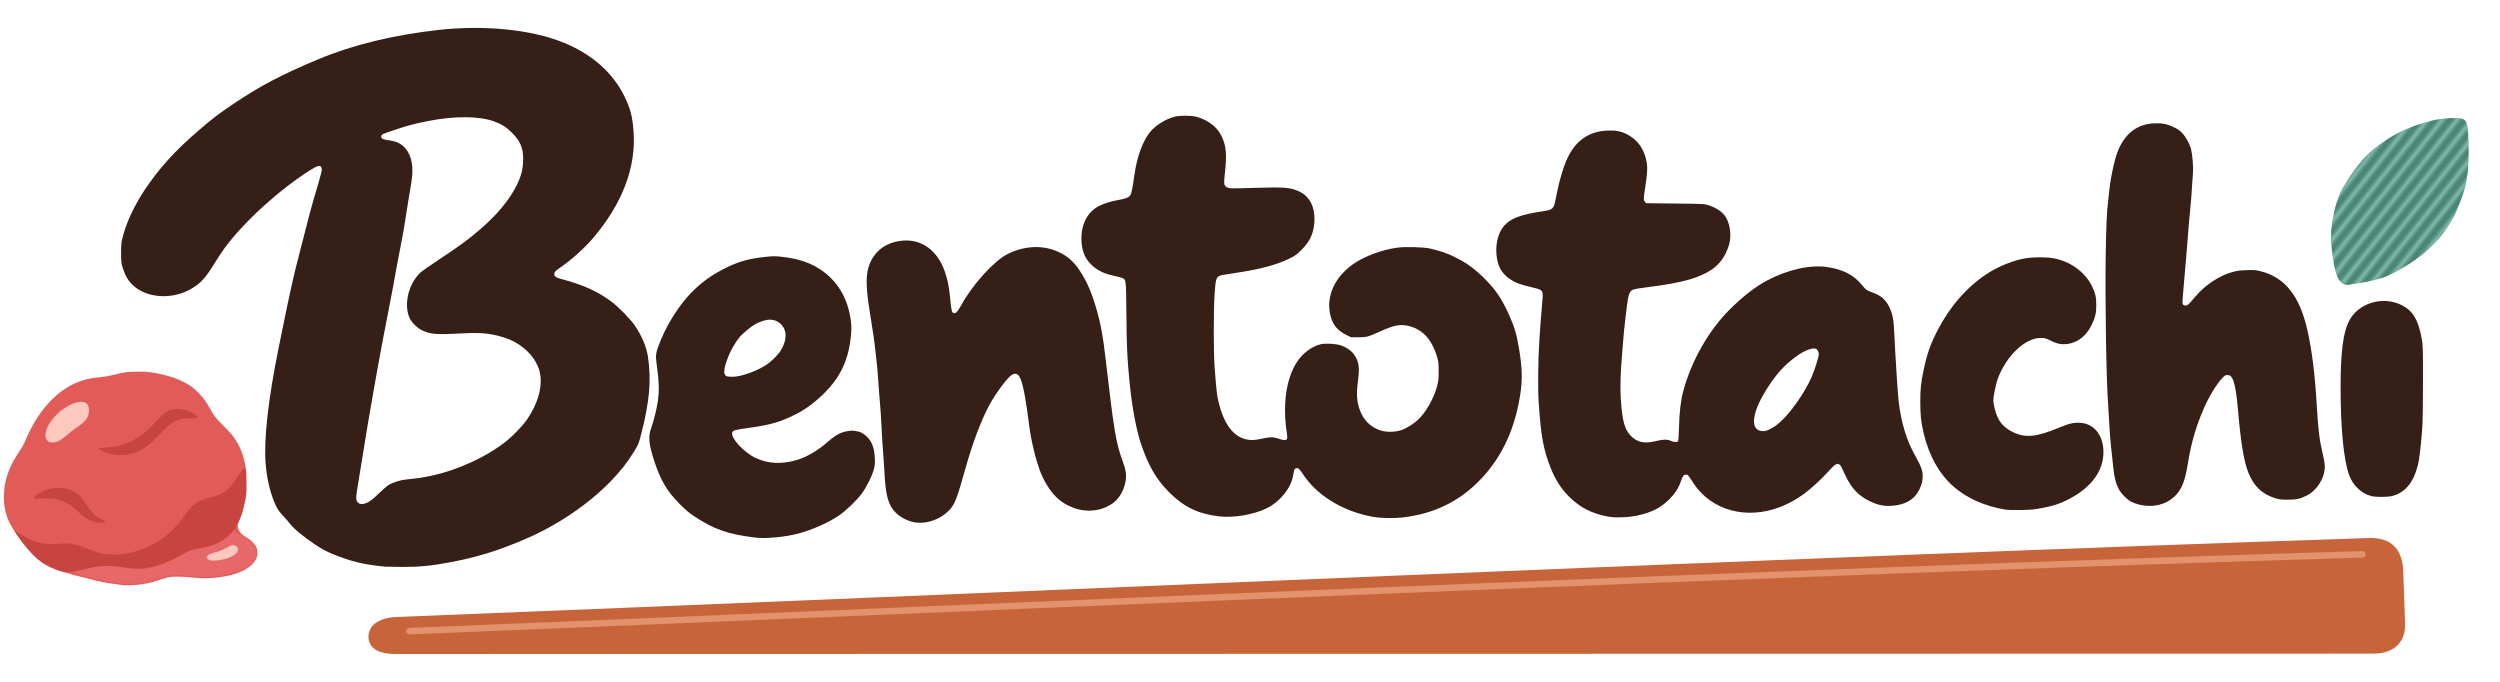
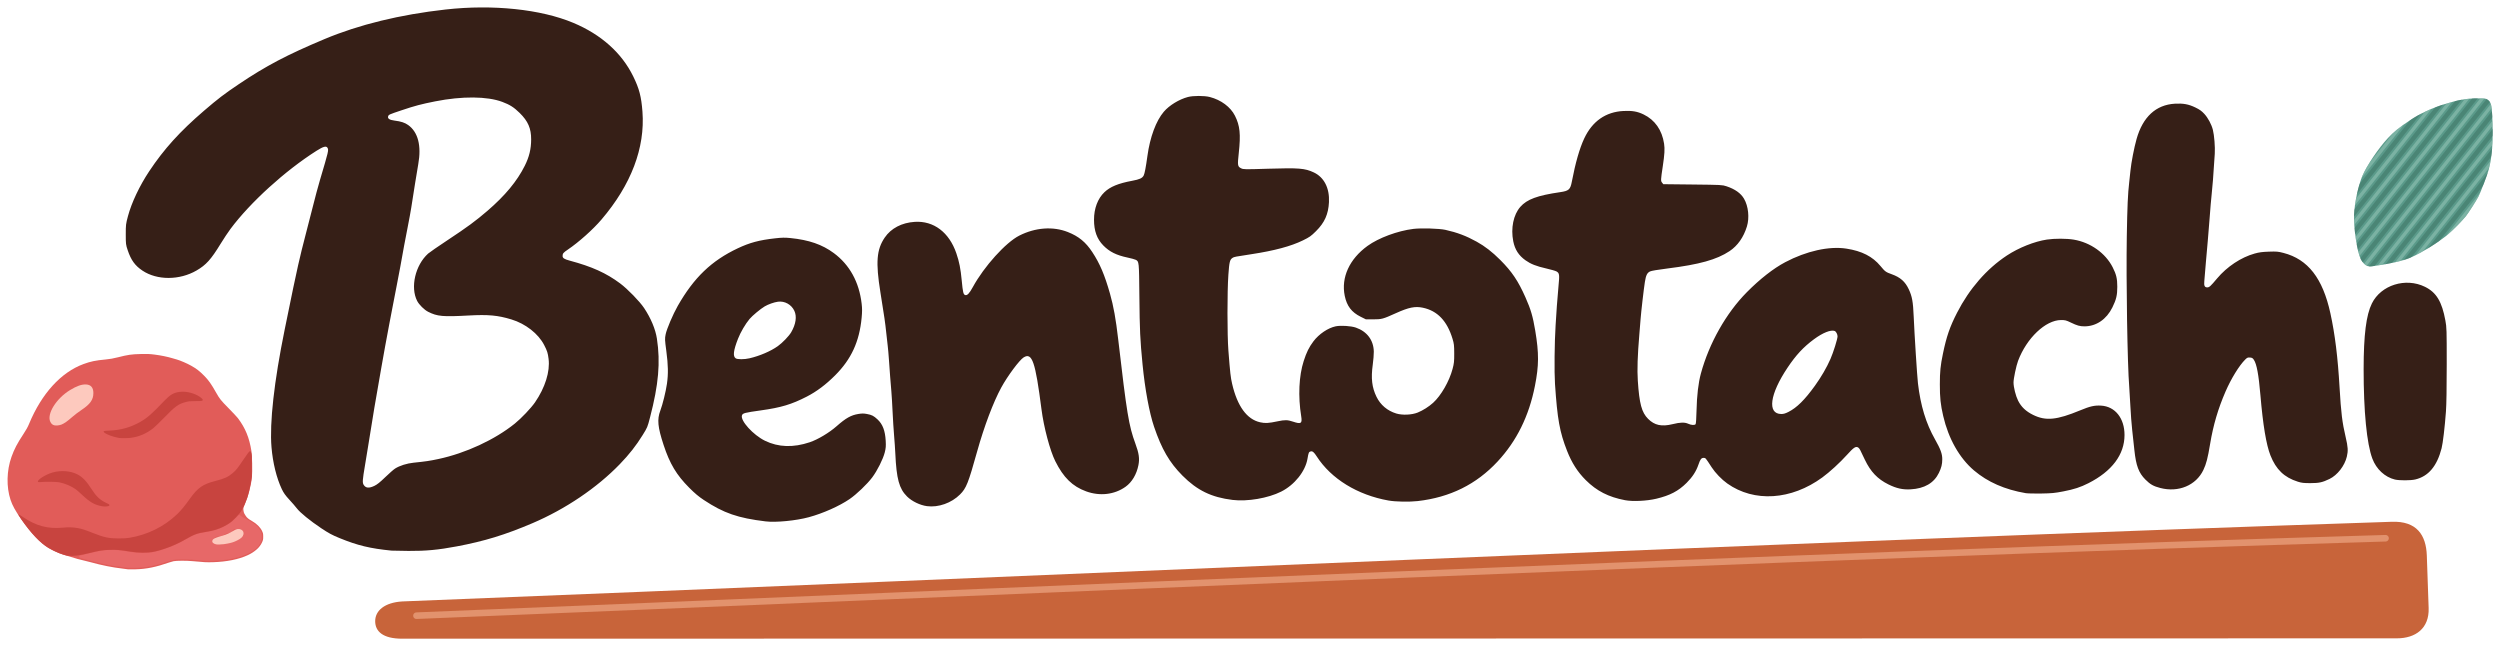
- <svg xmlns="http://www.w3.org/2000/svg" viewBox="0 108 4140 1128" role="img" aria-label="Bentotachi">
+ <svg xmlns="http://www.w3.org/2000/svg" viewBox="-6 142 4106 1061" role="img" aria-label="Bentotachi">
  <g transform="scale(6)">
    <path d="M 109.1,188.3 C 279,181.6 496,171.7 653.6,166.5 C 660.6,166.2 663.1,170.2 663.3,175.7 L 663.8,190.1 C 664,195.7 660.2,198.4 655.1,198.4 L 109.1,198.5 C 103.8,198.5 101.7,196.5 101.7,193.7 C 101.7,190.8 104.3,188.6 109.1,188.3 Z" fill="#c8643a" />
    <path d="M 113,192.2 C 276,185.6 491,175.8 652,171" fill="none" stroke="#e69a76" stroke-width="1.8" stroke-linecap="round" opacity="0.85" />
  </g>
  <path d="m 637,1046.331 c -35.314,-3.523 -55.598,-8.421 -85.462,-20.634 -12.058,-4.931 -17.881,-8.069 -30,-16.169 -18.263,-12.206 -34.647,-25.566 -40.038,-32.648 -2.2,-2.89 -7.78,-9.333 -12.4,-14.317 -6.302,-6.799 -9.368,-11.111 -12.277,-17.267 -8.665,-18.337 -14.739,-43.053 -16.913,-68.824 -3.353,-39.742 4.288,-107.968 21.611,-192.972 13.461,-66.051 16.929,-82.661 22.12,-105.941 3.059,-13.718 8.465,-35.768 12.013,-49 3.548,-13.232 9.109,-34.859 12.358,-48.059 3.249,-13.2 8.446,-32.55 11.55,-43 14.103,-47.49 14.414,-48.807 12.403,-52.566 -1.986,-3.71 -6.773,-2.47 -18.042,4.671 -51.51,32.644 -108.938,84.811 -141.437,128.478 -3.964,5.326 -11.158,16.148 -15.989,24.05 -15.939,26.074 -24.014,35.044 -39.739,44.147 -27.968,16.189 -64.672,16.278 -88.738,0.216 -12.276,-8.193 -18.82,-17.225 -24.264,-33.488 -3.061,-9.145 -3.183,-10.138 -3.195,-26.008 -0.011,-15.829 0.136,-17.052 3.619,-30.075 5.894,-22.038 19.106,-49.938 34.876,-73.648 24.334,-36.588 50.326,-65.291 89.978,-99.366 22.956,-19.727 33.225,-27.574 57.029,-43.577 C 431.139,250.03 465.212,232.102 527,206.18 c 56.626,-23.757 123.997,-40.206 199,-48.586 77.515,-8.661 156.247,-0.428 209.577,21.915 45.807,19.191 79.547,49.344 98.457,87.991 9.873,20.177 13.238,33.043 15.123,57.825 4.521,59.435 -18.518,120.097 -67.343,177.316 -13.983,16.387 -37.275,37.185 -55.158,49.253 C 919.157,556.955 918,558.363 918,562.427 c 0,3.434 2.736,5.238 11.509,7.587 36.633,9.808 60.225,20.457 82.993,37.46 12.345,9.22 32.09,29.509 39.387,40.473 11.14,16.738 18.632,34.638 21.014,50.208 5.961,38.963 2.784,75.382 -11.284,129.346 -4.279,16.414 -4.2,16.226 -12.198,29.174 -10.575,17.12 -21.994,31.657 -37.413,47.627 -37.527,38.869 -89.4,73.927 -143.508,96.988 -44.912,19.142 -78.974,29.573 -124.5,38.128 -30.3,5.694 -50.661,7.607 -79,7.422 -13.475,-0.088 -26.075,-0.317 -28,-0.509 z M 608.757,940.039 c 4.638,-2.194 9.295,-5.903 18,-14.335 6.459,-6.256 13.753,-12.641 16.209,-14.188 7.546,-4.753 19.235,-8.443 30.343,-9.579 19.969,-2.042 26.376,-2.994 40.671,-6.042 44.962,-9.587 92.793,-31.768 125.608,-58.249 10.557,-8.52 26.6,-25.379 33.044,-34.727 16.689,-24.21 24.988,-50.743 22.361,-71.487 -1.256,-9.918 -2.236,-12.985 -7.268,-22.761 -9.576,-18.604 -30.527,-34.991 -53.75,-42.042 -22.412,-6.805 -37.997,-8.233 -70.407,-6.451 -42.259,2.323 -51.387,1.487 -66.368,-6.076 -6.4,-3.231 -14.906,-11.642 -18.095,-17.894 -11.459,-22.462 -3.058,-58.659 18.037,-77.717 2.163,-1.954 16.403,-11.793 31.645,-21.864 32.532,-21.496 46.708,-31.918 65.809,-48.383 29.056,-25.046 48.625,-48.655 61.263,-73.91 7.339,-14.667 10.451,-27.49 10.514,-43.333 0.072,-18.059 -5.087,-29.953 -18.869,-43.5 -9.379,-9.219 -16.087,-13.494 -28.467,-18.145 -24.774,-9.306 -66.103,-9.646 -110.132,-0.907 -23.144,4.594 -33.435,7.319 -55.134,14.601 -20.959,7.034 -21.411,7.238 -22.309,10.067 -1.158,3.65 2.306,5.916 10.64,6.962 10.554,1.324 16.731,3.343 22.27,7.281 16.193,11.512 21.993,33.922 16.602,64.141 -1.908,10.694 -8.287,50.288 -11.52,71.5 -0.88,5.775 -3.56,20.4 -5.956,32.5 -4.24,21.414 -7.112,36.819 -12.024,64.5 -1.318,7.425 -4.023,21.6 -6.012,31.5 -1.989,9.9 -4.688,23.85 -5.997,31 -1.309,7.15 -3.953,20.875 -5.874,30.5 -1.921,9.625 -5.108,26.725 -7.081,38 -1.974,11.275 -4.902,27.7 -6.509,36.5 -5.992,32.829 -16.742,96.848 -21.41,127.5 -0.796,5.225 -3.086,19.175 -5.09,31 -4.205,24.813 -4.468,28.875 -2.1,32.489 3.429,5.234 8.593,5.695 17.356,1.549 z M 1251.5,998.338 c -45.631,-5.505 -68.84,-13.535 -101.5,-35.117 -8.451,-5.585 -14.822,-10.93 -24.03,-20.16 -20.922,-20.973 -31.934,-39.382 -42.14,-70.445 -9.589,-29.184 -10.785,-41.734 -5.352,-56.137 3.849,-10.203 9.071,-31.331 10.915,-44.16 2.32,-16.139 2.045,-30.752 -1.009,-53.703 -2.52,-18.939 -2.574,-20.248 -1.139,-27.5 1.714,-8.657 12.127,-33.094 19.921,-46.749 26.554,-46.519 55.422,-74.217 98.564,-94.566 19.66,-9.274 35.296,-13.462 61.022,-16.345 11.67,-1.308 16.256,-1.397 25.317,-0.491 30.549,3.054 52.447,10.64 71.459,24.755 25.953,19.268 41.52,47.577 45.636,82.989 0.933,8.031 0.935,13.169 0,23.063 -3.693,39.294 -16.967,68.132 -43.62,94.772 -15.185,15.177 -30.366,26.556 -46.467,34.832 -24.978,12.838 -42.169,17.998 -75.429,22.642 -26.64,3.72 -29.782,4.544 -31.042,8.141 -3.022,8.631 18.408,32.277 37.848,41.76 21.947,10.707 46.568,11.515 73.543,2.413 13.263,-4.475 31.761,-15.524 44,-26.283 15.365,-13.506 23.671,-18.182 35.825,-20.168 5.709,-0.933 8.776,-0.93 13.902,0.015 8.171,1.506 11.267,3.085 17.53,8.943 8.491,7.942 12.504,18.447 13.431,35.163 0.484,8.728 0.224,11.934 -1.544,19 -2.752,11.002 -12.283,30.023 -20.589,41.088 -8.291,11.045 -25.797,27.806 -37.157,35.575 -16.882,11.545 -43.644,23.455 -66.898,29.772 -21.076,5.726 -54.125,8.939 -71,6.903 z M 1225,730.461 c 16.781,-3.898 34.809,-11.638 46.5,-19.964 7.612,-5.421 18.314,-16.55 22,-22.877 7.64,-13.114 9.498,-25.796 5.147,-35.12 -4.823,-10.336 -15.87,-16.471 -26.951,-14.968 -6.396,0.868 -15.981,4.262 -21.816,7.726 -6.854,4.069 -20.259,15.222 -24.768,20.609 -6.897,8.237 -14.825,21.787 -18.998,32.468 -7.571,19.378 -8.694,28.746 -3.852,32.137 2.856,2 14.102,1.995 22.738,-0.011 z m 291.5,242.842 c -11.45,-1.519 -24.835,-8.005 -32.778,-15.885 C 1470.755,944.553 1466.38,928.545 1464.478,887 c -0.34,-7.425 -1.246,-20.7 -2.013,-29.5 -0.767,-8.8 -1.877,-26.35 -2.466,-39 -0.589,-12.65 -1.493,-27.725 -2.01,-33.5 -1.263,-14.114 -2.727,-33.222 -3.986,-52 -0.571,-8.525 -1.477,-18.875 -2.013,-23 -0.536,-4.125 -1.664,-14.154 -2.506,-22.287 -1.621,-15.648 -2.943,-24.772 -9.525,-65.713 -7.914,-49.23 -6.26,-70.14 7.102,-89.791 10.392,-15.283 28.022,-24.499 49.438,-25.843 31.055,-1.949 56.419,17.25 68.184,51.611 4.836,14.125 7.024,25.193 8.897,45.023 1.813,19.182 2.635,22.617 5.646,23.572 3.339,1.06 6.814,-2.569 12.581,-13.135 18.491,-33.884 54.057,-73.264 76.317,-84.501 26.378,-13.316 55.287,-15.452 79.578,-5.881 17.89,7.049 29.459,16.516 40.261,32.944 12.477,18.976 20.288,37.325 29.066,68.276 5.865,20.682 9.599,41.438 13.489,74.974 14.123,121.765 17.461,142.045 28.175,171.16 5.966,16.214 7.183,24.742 5.063,35.503 -2.999,15.222 -10.632,28.043 -21.174,35.566 -18.155,12.955 -42.209,15.747 -64.761,7.516 -22.384,-8.169 -37.164,-22.628 -50.593,-49.494 -8.742,-17.489 -18.907,-55.731 -22.727,-85.5 -10.015,-78.053 -15.317,-93.507 -29.181,-85.053 -6.934,4.228 -26.412,30.407 -36.794,49.454 -13.185,24.189 -28.137,63.798 -39.672,105.1 -14.598,52.267 -17.786,60.273 -28.113,70.6 -14.069,14.069 -35.566,21.68 -54.24,19.203 z m 758,-9.246 c -50.967,-9.073 -94.156,-35.601 -117.889,-72.409 -4.516,-7.003 -6.954,-9.029 -9.96,-8.274 -2.983,0.749 -3.554,2.058 -5.202,11.922 -3.48,20.834 -21.262,43.086 -43.259,54.133 -21.525,10.81 -55.481,16.617 -79.796,13.647 -34.687,-4.238 -58.192,-15.651 -82.394,-40.009 -21.325,-21.463 -34.041,-43.345 -46.526,-80.065 -7.806,-22.959 -14.999,-61.845 -18.958,-102.5 -3.997,-41.041 -4.671,-55.532 -5.207,-111.987 -0.545,-57.434 -0.505,-57.037 -6.075,-59.867 -1.503,-0.764 -7.458,-2.385 -13.233,-3.602 -18.473,-3.893 -29.857,-9.579 -39.996,-19.978 -10.429,-10.696 -15.158,-23.791 -15.192,-42.065 -0.034,-18.602 6.082,-34.826 17.085,-45.322 9.421,-8.986 22.839,-14.521 45.391,-18.724 12.487,-2.327 16.806,-4.305 19.103,-8.746 1.583,-3.061 3.566,-13.45 6.148,-32.208 4.25,-30.88 14.161,-57.57 26.925,-72.511 8.954,-10.481 25.054,-20.326 39.535,-24.175 8.656,-2.301 27.082,-2.297 36,0.008 18.485,4.777 34.054,16.377 41.286,30.762 8.22,16.349 9.647,30.265 6.277,61.183 -2.238,20.528 -1.964,22.298 3.895,25.161 3.836,1.875 5.111,1.893 44.995,0.667 49.977,-1.536 59.698,-0.742 74.269,6.07 16.978,7.937 26.104,25.782 24.974,48.833 -0.972,19.806 -7.144,33.626 -21.276,47.64 -8.328,8.258 -10.409,9.725 -21.569,15.201 -19.495,9.567 -47.042,16.953 -84.351,22.617 -27.204,4.13 -28.651,4.41 -31.115,6.025 -4.502,2.95 -5.383,6.5 -6.901,27.789 -1.972,27.656 -1.965,98.891 0.011,124.228 2.935,37.634 3.669,44.166 6.181,55 8.496,36.643 24.216,58.225 45.927,63.055 8.412,1.872 13.754,1.573 28.832,-1.61 11.976,-2.528 16.255,-2.434 25.159,0.555 13.336,4.477 15.427,3.098 13.492,-8.9 -5.268,-32.668 -3.749,-66.25 4.099,-90.6 4.65,-14.426 8.749,-22.734 15.937,-32.298 9.062,-12.059 23.935,-22.114 36.615,-24.755 8.34,-1.736 25.145,-0.665 33.151,2.113 18.369,6.375 29.114,20.766 29.445,39.44 0.078,4.4 -0.7,14.075 -1.728,21.5 -3.091,22.314 -1.341,37.338 6.136,52.663 6.552,13.431 17.925,23.036 32.548,27.488 10.008,3.048 25.465,2.344 35.211,-1.604 8.455,-3.424 18.157,-9.564 25.235,-15.969 13.048,-11.807 26.585,-35.363 31.939,-55.579 2.468,-9.317 2.776,-12.19 2.734,-25.5 -0.042,-13.372 -0.342,-15.977 -2.767,-24 -8.88,-29.375 -24.784,-46.053 -48.735,-51.105 -12.793,-2.698 -23.105,-0.607 -44.406,9.007 -21.23,9.581 -23.1,10.091 -37.075,10.095 l -12.075,0.003 -8.5,-4.212 c -15.029,-7.447 -22.817,-17.675 -26.268,-34.496 -6.161,-30.035 7.706,-60.383 37.419,-81.889 18.243,-13.204 49.394,-24.767 75.324,-27.959 12.68,-1.561 42.448,-0.681 52.535,1.554 19.236,4.261 34.339,9.969 51.427,19.436 13.544,7.503 25.57,16.819 38.75,30.015 19.198,19.224 29.328,34.281 41.47,61.644 8.693,19.59 12.044,31.013 15.96,54.408 6.231,37.22 6.12,57.255 -0.498,90.771 -9.828,49.766 -29.901,90.412 -61.349,124.229 -34.893,37.522 -78.012,58.868 -131.225,64.965 -13.706,1.57 -36.388,1.14 -47.895,-0.908 z m 388.5,-0.537 c -27.18,-5.174 -46.54,-15.072 -64.556,-33.005 -13.327,-13.266 -23.032,-28.443 -30.702,-48.015 -12.153,-31.01 -15.922,-51.927 -19.823,-109.992 -1.305,-19.43 -0.782,-69.135 1.016,-96.508 0.56,-8.525 1.484,-22.7 2.054,-31.5 0.57,-8.8 1.788,-23.551 2.706,-32.78 1.86,-18.685 1.532,-21.1 -3.247,-23.891 -1.673,-0.977 -9.199,-3.16 -16.725,-4.851 -16.305,-3.664 -25.697,-7.357 -34.265,-13.471 -11.189,-7.984 -17.388,-17.626 -20.089,-31.243 -4.258,-21.471 0.293,-43.647 11.594,-56.485 10.948,-12.438 27.925,-18.717 65.305,-24.153 14.419,-2.097 16.834,-4.256 19.312,-17.264 5.87,-30.816 12.692,-54.613 20.324,-70.901 13.302,-28.385 35.321,-43.769 64.676,-45.189 14.261,-0.69 22.748,0.786 32.919,5.723 18.557,9.009 30.167,25.598 33.596,48.005 1.314,8.586 0.789,17.703 -2.13,37 -3.418,22.593 -3.485,24.143 -1.171,27 l 2.025,2.5 48.34,0.544 c 47.143,0.53 48.513,0.601 55.34,2.864 14.023,4.648 23.566,11.409 28.863,20.449 7.181,12.255 9.161,31.271 4.752,45.644 -5.429,17.698 -15.257,31.641 -28.527,40.47 -20.998,13.971 -49.465,21.921 -102.088,28.507 -15.751,1.971 -26.285,3.757 -28.472,4.826 -4.806,2.349 -6.706,6.213 -8.47,17.225 -1.799,11.233 -6.161,48.913 -7.059,60.972 -0.348,4.675 -1.261,15.925 -2.029,25 -2.946,34.808 -3.722,58.254 -2.527,76.306 2.504,37.833 6.349,52.08 16.904,62.635 10.625,10.625 22.208,13.118 40.29,8.673 12.735,-3.13 19.773,-3.293 25.723,-0.593 5,2.269 10.401,2.574 11.976,0.677 0.663,-0.8 1.266,-9.574 1.561,-22.75 0.547,-24.421 3.015,-45.355 7.126,-60.449 13.584,-49.876 41.441,-99.174 75.478,-133.571 21.463,-21.69 43.676,-39.063 63,-49.274 34.893,-18.436 72.054,-26.689 100.5,-22.318 25.4,3.903 43.023,12.904 56.02,28.613 7.584,9.167 8.647,9.941 18.494,13.467 14.039,5.028 22.06,12.105 27.925,24.639 5.543,11.845 7.067,20.286 8.118,44.943 1.238,29.049 5.624,97.879 6.977,109.5 4.275,36.71 13.134,65.781 28.113,92.257 9.116,16.112 11.863,23.68 11.828,32.582 -0.033,8.187 -1.395,13.718 -5.472,22.208 -8.03,16.724 -23.778,25.913 -46.519,27.145 -13.076,0.708 -23.198,-1.543 -36.485,-8.114 -17.811,-8.809 -29.183,-20.738 -38.681,-40.577 -3.292,-6.875 -6.71,-13.994 -7.596,-15.819 -0.886,-1.825 -2.45,-3.768 -3.476,-4.317 -4.048,-2.167 -7.265,-0.014 -18.37,12.291 -11.641,12.9 -28.197,28.062 -40.377,36.979 -50.96,37.309 -111.982,41.235 -156,10.038 -9.285,-6.58 -19.724,-17.396 -25.745,-26.672 -10.176,-15.678 -10.026,-15.5 -13.09,-15.5 -3.861,0 -5.639,2.256 -8.544,10.841 -3.775,11.158 -9.907,20.648 -19.526,30.218 -13.59,13.521 -27.325,20.7 -49.872,26.07 -15.598,3.714 -38.621,4.789 -51.222,2.39 z m 268.303,-144.952 c 13.79,-6.946 26.806,-19.817 43.55,-43.067 10.369,-14.398 19.332,-29.845 25.531,-44 4.724,-10.788 11.616,-32.823 11.616,-37.141 0,-3.183 -2.476,-7.944 -4.545,-8.738 -6.372,-2.445 -19.665,2.822 -34.175,13.541 -17.295,12.776 -29.525,25.925 -43.425,46.688 -29.222,43.649 -33.615,75.934 -10.355,76.106 3.753,0.028 6.696,-0.817 11.803,-3.389 z M 3321,951.949 c -34.247,-5.845 -62.432,-18.218 -84.854,-37.251 -23.995,-20.369 -42.029,-52.262 -50.658,-89.592 -4.318,-18.68 -5.49,-29.762 -5.48,-51.817 0.01,-21.165 0.982,-30.773 5.141,-50.789 5.812,-27.97 11.242,-43.688 23.078,-66.791 20.222,-39.473 48.633,-72.13 81.772,-93.995 19.499,-12.865 45.286,-23.148 65.811,-26.241 12.772,-1.925 32.515,-1.867 44.263,0.13 27.39,4.657 51.851,22.041 63.753,45.309 5.936,11.605 7.617,18.687 7.617,32.089 -7e-4,13.904 -1.648,20.839 -8.039,33.853 -9.652,19.652 -26.6,31.159 -45.864,31.142 -7.672,-0.007 -11.976,-1.209 -22.54,-6.296 -7.664,-3.69 -9.238,-4.089 -16,-4.059 -25.394,0.114 -56.452,29.633 -70.531,67.039 -3.01,7.998 -7.474,29.221 -7.456,35.446 0.024,7.914 3.588,22.133 7.492,29.885 5.224,10.374 12.84,17.597 24.706,23.432 20.758,10.207 38.784,8.461 77.289,-7.488 16.296,-6.75 23.521,-8.383 34.32,-7.758 23.077,1.336 38.522,20.719 38.49,48.304 -0.037,32.091 -20.565,59.477 -59.31,79.123 -13.065,6.625 -23.402,9.998 -41.195,13.444 -14.249,2.759 -18.828,3.2 -36.305,3.49 -11,0.183 -22.475,-0.09 -25.5,-0.607 z m 221.146,-8.465 c -11.384,-2.941 -16.58,-5.876 -24.542,-13.863 -11.029,-11.063 -15.402,-22.77 -18.118,-48.507 -0.848,-8.038 -2.445,-22.715 -3.549,-32.614 -1.104,-9.899 -2.442,-27.449 -2.975,-39 -0.533,-11.551 -1.403,-26.176 -1.933,-32.501 -2.95,-35.161 -5.186,-173.448 -3.985,-246.5 0.806,-49.014 1.752,-70.334 3.951,-89 0.518,-4.4 1.43,-12.95 2.026,-19 1.337,-13.586 6.024,-37.833 10.089,-52.203 10.28,-36.338 31.796,-56.178 62.891,-57.99 13.614,-0.794 22.644,0.867 33.592,6.175 7.093,3.439 10.323,5.739 14.693,10.459 6.099,6.588 11.85,17.268 14.127,26.237 2.293,9.031 3.829,28.376 3.123,39.316 -2.468,38.212 -3.791,55.536 -5.043,66.006 -0.789,6.6 -2.335,24.641 -3.435,40.091 -1.1,15.45 -2.453,32.1 -3.006,37 -0.553,4.9 -1.921,20.384 -3.039,34.409 -1.118,14.025 -2.308,28.24 -2.643,31.589 -0.766,7.645 0.501,10.411 4.768,10.411 3.439,0 5.292,-1.678 16.221,-14.696 16.221,-19.32 39.379,-34.671 61.643,-40.862 7.472,-2.077 12.489,-2.743 23.5,-3.118 12.651,-0.431 14.945,-0.233 23.804,2.055 40.28,10.403 64.565,41.615 77.12,99.12 7.559,34.617 12.187,72.048 15.088,122 2.411,41.522 4.36,57.4 9.985,81.345 3.855,16.41 4.226,22.465 1.967,32.052 -3.558,15.093 -15.491,30.478 -28.519,36.769 -11.672,5.636 -17.117,6.818 -31.444,6.827 -10.865,0.006 -14.227,-0.378 -20.475,-2.339 -22.337,-7.014 -35.92,-20.054 -45.07,-43.266 -6.898,-17.501 -12.279,-49.843 -16.452,-98.887 -2.874,-33.78 -6.09,-51.111 -10.777,-58.088 -1.9,-2.828 -2.999,-3.464 -6.423,-3.715 -3.623,-0.266 -4.586,0.152 -7.829,3.395 -10.004,10.004 -23.026,31.189 -32.275,52.506 -12.223,28.173 -20.172,55.154 -25.254,85.731 -3.955,23.791 -6.367,33.108 -11.179,43.172 -12.042,25.188 -40.793,37.192 -70.621,29.485 z m 385.202,-13.905 c -16.402,-3.978 -30.456,-17.001 -36.94,-34.229 -9.245,-24.562 -14.448,-77.867 -14.382,-147.351 0.053,-56.035 4.149,-88.537 13.561,-107.602 14.944,-30.272 55.373,-42.954 87.174,-27.345 18.701,9.179 27.891,24.361 33.55,55.423 2.096,11.505 2.19,14.612 2.19,72.024 0,39.401 -0.444,66.008 -1.294,77.5 -1.91,25.831 -4.988,51.828 -7.128,60.194 -7.529,29.439 -21.674,46.197 -43.297,51.295 -7.615,1.795 -26.198,1.846 -33.434,0.091 z" fill="#361f17" />
  <g transform="translate(216 900) scale(0.5891) translate(-754.5 -515.0)">
    <path d="m 734.5,815.552 c -0.55,-0.246 -7.318,-1.152 -15.041,-2.012 -27.674,-3.085 -58.328,-9.23 -89.959,-18.035 -8.629,-2.402 -31.278,-8.042 -36.5,-9.089 -2.51,-0.503 -22.841,-6.704 -41.5,-12.657 -10.005,-3.192 -28.275,-11.588 -38.361,-17.628 C 489.758,742.129 464.418,715.422 436.461,675.318 420.331,652.181 412.221,637.457 407.094,622 c -12.006,-36.19 -11.01,-81.746 2.624,-120 7.65,-21.464 15.988,-37.432 32.918,-63.043 8.182,-12.377 12.219,-19.68 16.285,-29.457 34.936,-84.014 89.001,-143.314 151.579,-166.256 20.009,-7.336 33.536,-10.127 61.994,-12.793 11.963,-1.121 20.477,-2.631 33.705,-5.978 28.364,-7.177 38.201,-8.591 63.802,-9.17 19.3,-0.436 24.918,-0.198 39.5,1.672 16.727,2.146 35.231,5.955 49,10.086 3.85,1.155 9.344,2.748 12.209,3.54 9.389,2.595 29.073,11.122 40.036,17.344 15.176,8.613 23.075,14.728 36.254,28.066 12.235,12.382 19.441,22.568 33.243,46.989 10.001,17.696 12.634,20.972 35.77,44.5 11.357,11.55 22.683,23.7 25.169,27 20.555,27.287 31.635,54.353 37.458,91.5 2.063,13.157 2.936,56.265 1.448,71.5 -2.463,25.229 -9.964,53.449 -21.125,79.484 -2.864,6.68 -3.144,8.169 -2.613,13.861 0.358,3.834 1.404,7.629 2.622,9.516 1.114,1.726 2.814,4.478 3.777,6.116 2.909,4.945 8.178,9.271 18.211,14.953 12.236,6.929 22.598,17.274 27.265,27.22 2.874,6.124 3.215,7.806 3.216,15.851 10e-4,8.364 -0.272,9.581 -3.864,17.22 -6.194,13.174 -20.592,25.795 -39.271,34.425 -25.248,11.665 -58.687,18.412 -96.806,19.534 -18.095,0.533 -26.126,0.122 -57.25,-2.93 -16.456,-1.613 -44.929,-1.513 -52.75,0.186 -3.3,0.717 -9.15,2.417 -13,3.778 -35.482,12.542 -62.855,18.076 -93,18.803 -11,0.265 -20.45,0.281 -21,0.035 z" fill="#e15c59" />
    <path d="m 734.5,811.552 c -0.55,-0.246 -7.318,-1.152 -15.041,-2.012 -26.502,-2.954 -58.965,-9.372 -86.459,-17.093 -3.025,-0.85 -11.565,-3.104 -18.978,-5.01 -13.737,-3.531 -16.767,-5.052 -15.686,-7.868 0.842,-2.194 2.684,-2.801 23.165,-7.633 53.492,-12.62 67.774,-13.339 114.5,-5.77 17.173,2.782 21.946,3.166 40,3.216 22.444,0.062 28.96,-0.905 50.347,-7.474 26.438,-8.12 45.007,-16.08 68.096,-29.19 25.016,-14.204 32.327,-16.857 58.557,-21.252 21.211,-3.554 31.272,-6.558 46.5,-13.887 15.045,-7.241 26.454,-15.454 36.279,-26.117 4.146,-4.499 7.669,-7.462 8.874,-7.462 1.099,0 3.089,1.19 4.423,2.644 1.333,1.454 6.249,4.419 10.924,6.589 4.675,2.17 9.4,4.736 10.5,5.703 1.1,0.967 6.09,4.069 11.089,6.894 11.046,6.242 18.293,13.563 22.68,22.912 2.826,6.022 3.172,7.739 3.173,15.759 10e-4,8.371 -0.27,9.577 -3.881,17.257 -2.74,5.827 -5.38,9.669 -8.971,13.055 -23.235,21.905 -67.752,35.239 -123.089,36.868 -18.095,0.533 -26.126,0.122 -57.25,-2.93 -16.456,-1.613 -44.929,-1.513 -52.75,0.186 -3.3,0.717 -9.15,2.417 -13,3.778 -35.482,12.542 -62.855,18.076 -93,18.803 -11,0.265 -20.45,0.281 -21,0.035 z m 274.575,-67.105 c 19.975,-3.374 35.877,-10.412 44.604,-19.743 4.291,-4.587 4.514,-5.103 3.908,-9.035 -0.797,-5.173 -3.204,-8.626 -7.658,-10.989 -2.825,-1.499 -4.868,-1.719 -11.596,-1.251 -9.862,0.687 -10.671,0.964 -12.438,4.265 -2.134,3.987 -8.147,7.305 -13.238,7.305 -3.348,0 -5.259,0.697 -8.096,2.951 -4.477,3.558 -13.159,6.322 -20.31,6.466 -4.833,0.097 -5.6,0.461 -9.692,4.594 -5.92,5.98 -6.56,8.841 -2.891,12.933 4.675,5.215 16.619,6.014 37.407,2.503 z" fill="#e76868" />
    <path d="M 567.689,777.827 C 555.783,776.65 530.799,766.714 513.139,756.133 490.13,742.347 464.886,715.904 437.69,677.1 429.844,665.905 427.763,662 429.643,662 c 0.354,0 6.766,4.126 14.25,9.17 34.783,23.441 67.759,32.049 108.234,28.256 17.107,-1.603 28.024,-1.31 42.087,1.13 11.193,1.942 19.975,4.74 40.786,12.995 33.268,13.196 45.571,15.853 73.5,15.872 13.561,0.01 22.149,-0.5 30,-1.778 50.197,-8.177 96.845,-31.231 132.821,-65.641 11.191,-10.704 21.014,-22.61 36.152,-43.817 21.398,-29.976 35.79,-40.038 69.608,-48.665 26.685,-6.807 36.533,-11.306 49.919,-22.807 9.153,-7.864 13.301,-13.09 28.819,-36.313 C 1067.705,492.616 1072.845,486 1074.779,486 c 2.309,0 4.37,5.911 4.881,14 0.221,3.494 0.355,49.816 0.16,55.5 -0.127,3.721 -3.195,21.775 -5.184,30.5 -0.815,3.575 -2.384,10.55 -3.488,15.5 -4.364,19.568 -16.127,46.609 -24.779,56.962 -17.132,20.5 -26.955,28.687 -45.533,37.949 -14.432,7.195 -28.367,11.401 -48.332,14.588 -26.365,4.208 -32.92,6.651 -60.743,22.64 -25.171,14.464 -59.162,27.567 -85.23,32.853 -18.182,3.687 -42.578,3.522 -66.53,-0.45 -26.948,-4.469 -36.609,-5.295 -55.871,-4.775 -20.689,0.558 -28.388,1.77 -57.629,9.076 -25.937,6.48 -44.749,8.874 -58.811,7.484 z m 93.645,-138.288 c -20.542,-3.784 -33.591,-11.445 -56.393,-33.111 -5.257,-4.995 -12.182,-11.02 -15.388,-13.389 -12.548,-9.27 -30.148,-16.807 -47.054,-20.151 -7.703,-1.524 -39.516,-1.916 -50.5,-0.624 -3.789,0.446 -7.099,0.373 -7.937,-0.174 -5.919,-3.871 19.34,-20.57 40.073,-26.493 23.812,-6.803 50.779,-4.608 70.261,5.717 13.776,7.301 24.885,19.09 39.153,41.552 11.91,18.749 22.576,28.884 38.651,36.726 4.014,1.958 7.974,3.912 8.799,4.342 2.215,1.153 2.383,3.795 0.31,4.874 -3.312,1.724 -12.721,2.068 -19.976,0.732 z M 710,449.306 c -11.01,-1.855 -24.812,-6.008 -32.719,-9.846 -9.313,-4.52 -12.378,-7.346 -10.01,-9.227 0.676,-0.537 7.979,-1.227 16.229,-1.533 31.043,-1.151 58.662,-9.032 85.677,-24.449 19.044,-10.868 32.104,-22.34 66.343,-58.276 16.358,-17.169 26.342,-23.012 42.857,-25.083 15.862,-1.989 34.404,1.679 50.049,9.9 6.699,3.52 14.59,9.917 14.558,11.802 -0.061,3.578 -1.681,3.904 -19.698,3.966 -15.171,0.052 -19.11,0.4 -26.786,2.366 -21.317,5.46 -30.116,11.742 -60.742,43.366 -12.735,13.149 -26.777,26.723 -31.206,30.163 -18.993,14.755 -39.183,23.396 -61.874,26.48 -7.51,1.021 -27.472,1.247 -32.678,0.37 z" fill="#c8443f" fill-rule="evenodd" />
    <path d="m 980.12,745.974 c -8.232,-1.718 -12.176,-6.067 -10.205,-11.252 1.429,-3.759 5.895,-6.253 17.584,-9.818 5.5,-1.678 13.697,-4.19 18.215,-5.584 5.169,-1.594 12.171,-4.946 18.88,-9.039 6.312,-3.851 12.218,-6.714 14.471,-7.017 16.816,-2.256 24.095,13.382 11.421,24.537 -5.191,4.569 -16.084,10.096 -25.751,13.065 -13.844,4.251 -36.368,6.83 -44.617,5.108 z M 529.123,414.056 c -5.07,-1.285 -8.351,-4.118 -11.079,-9.566 -10.734,-21.44 16.022,-64.863 54.512,-88.466 18.778,-11.516 32.832,-16.475 44.953,-15.863 13.644,0.689 20.463,8.656 20.482,23.933 0.024,18.554 -8.798,31.036 -33.49,47.386 -7.7,5.099 -19.175,13.836 -25.5,19.416 -13.257,11.695 -22.303,18.071 -29.873,21.055 -6.115,2.41 -15.079,3.354 -20.004,2.106 z" fill="#fdc9be" />
  </g>
  <path d="m 3882.604,579.007 c -3.999,-1.259 -8.335,-5.614 -11.222,-11.272 -5.95,-11.662 -11.965,-51.476 -11.063,-73.235 0.8,-19.306 6.941,-47.822 13.74,-63.798 7.168,-16.844 26.631,-45.601 42.008,-62.066 9.317,-9.976 18.04,-17.036 35.433,-28.678 17.107,-11.45 35.359,-20 57.44,-26.909 22.247,-6.961 36.116,-9.418 53.56,-9.491 12.932,-0.054 14.239,0.112 17.127,2.172 5.526,3.942 6.687,7.95 7.611,26.27 1.957,38.808 0.131,66.601 -5.835,88.819 -2.303,8.578 -13.205,37.032 -17,44.37 -3.157,6.105 -16.74,27.379 -20.294,31.785 -6.309,7.821 -20.986,22.707 -29.437,29.855 -15.467,13.083 -43.434,30.41 -62.028,38.429 -12.349,5.326 -36.609,10.743 -63.643,14.211 -1.925,0.247 -4.803,0.039 -6.396,-0.463 z" fill="#5a9a8a" fill-rule="evenodd" />
  <clipPath id="leaf-shape">
    <path d="m 3882.604,579.007 c -3.999,-1.259 -8.335,-5.614 -11.222,-11.272 -5.95,-11.662 -11.965,-51.476 -11.063,-73.235 0.8,-19.306 6.941,-47.822 13.74,-63.798 7.168,-16.844 26.631,-45.601 42.008,-62.066 9.317,-9.976 18.04,-17.036 35.433,-28.678 17.107,-11.45 35.359,-20 57.44,-26.909 22.247,-6.961 36.116,-9.418 53.56,-9.491 12.932,-0.054 14.239,0.112 17.127,2.172 5.526,3.942 6.687,7.95 7.611,26.27 1.957,38.808 0.131,66.601 -5.835,88.819 -2.303,8.578 -13.205,37.032 -17,44.37 -3.157,6.105 -16.74,27.379 -20.294,31.785 -6.309,7.821 -20.986,22.707 -29.437,29.855 -15.467,13.083 -43.434,30.41 -62.028,38.429 -12.349,5.326 -36.609,10.743 -63.643,14.211 -1.925,0.247 -4.803,0.039 -6.396,-0.463 z" fill-rule="evenodd" />
  </clipPath>
  <g clip-path="url(#leaf-shape)">
    <g transform="scale(6)">
      <path d="M 630.81,87.57 L 668.11,40.54 M 633.32,89.56 L 670.62,42.53 M 635.83,91.55 L 673.12,44.52 M 638.34,93.54 L 675.63,46.51 M 640.84,95.52 L 678.14,48.50 M 643.35,97.51 L 680.65,50.49 M 645.86,99.50 L 683.16,52.48 M 648.37,101.49 L 685.66,54.46 M 650.88,103.48 L 688.17,56.45 M 653.38,105.47 L 690.68,58.44 M 655.89,107.46 L 693.19,60.43" fill="none" stroke="#3f7668" stroke-width="1.2" opacity="0.6" />
      <path d="M 632.06,88.56 L 669.36,41.54 M 634.57,90.55 L 671.87,43.52 M 637.08,92.54 L 674.38,45.51 M 639.59,94.53 L 676.89,47.50 M 642.10,96.52 L 679.39,49.49 M 644.61,98.51 L 681.90,51.48 M 647.11,100.50 L 684.41,53.47 M 649.62,102.49 L 686.92,55.46 M 652.13,104.48 L 689.43,57.45 M 654.64,106.46 L 691.94,59.44" fill="none" stroke="#96c6b8" stroke-width="0.9" opacity="0.55" />
    </g>
  </g>
</svg>
